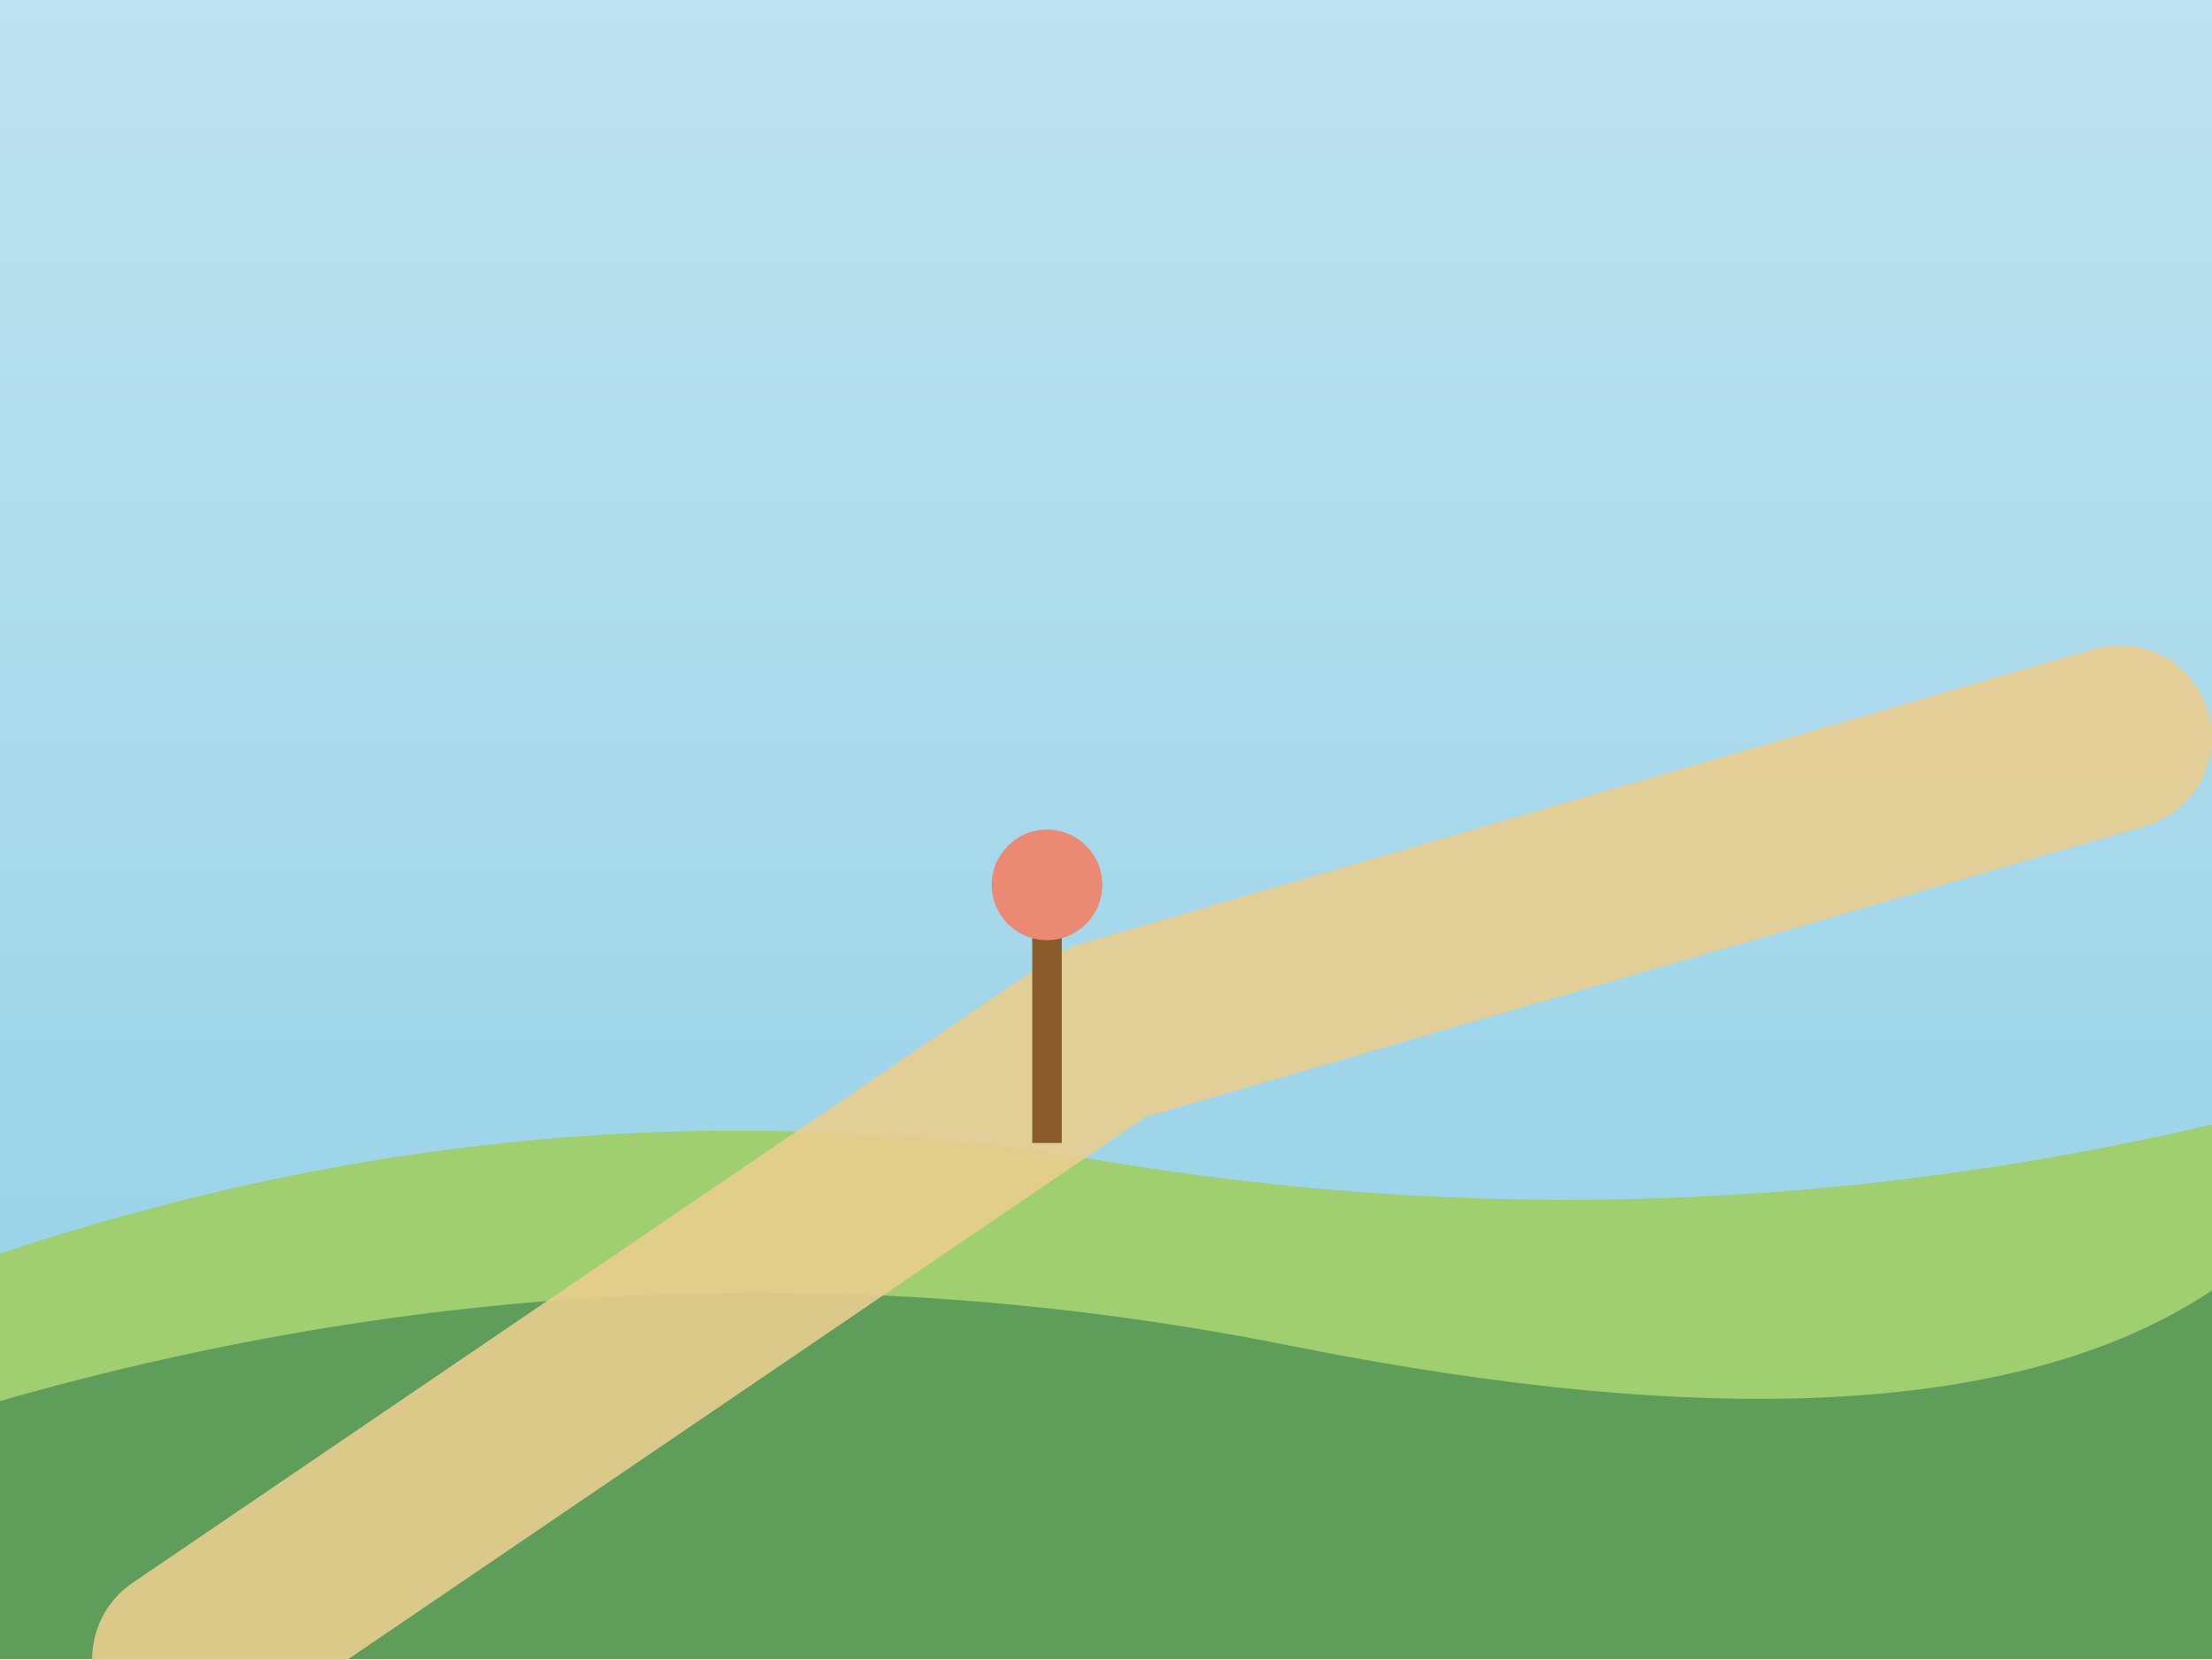
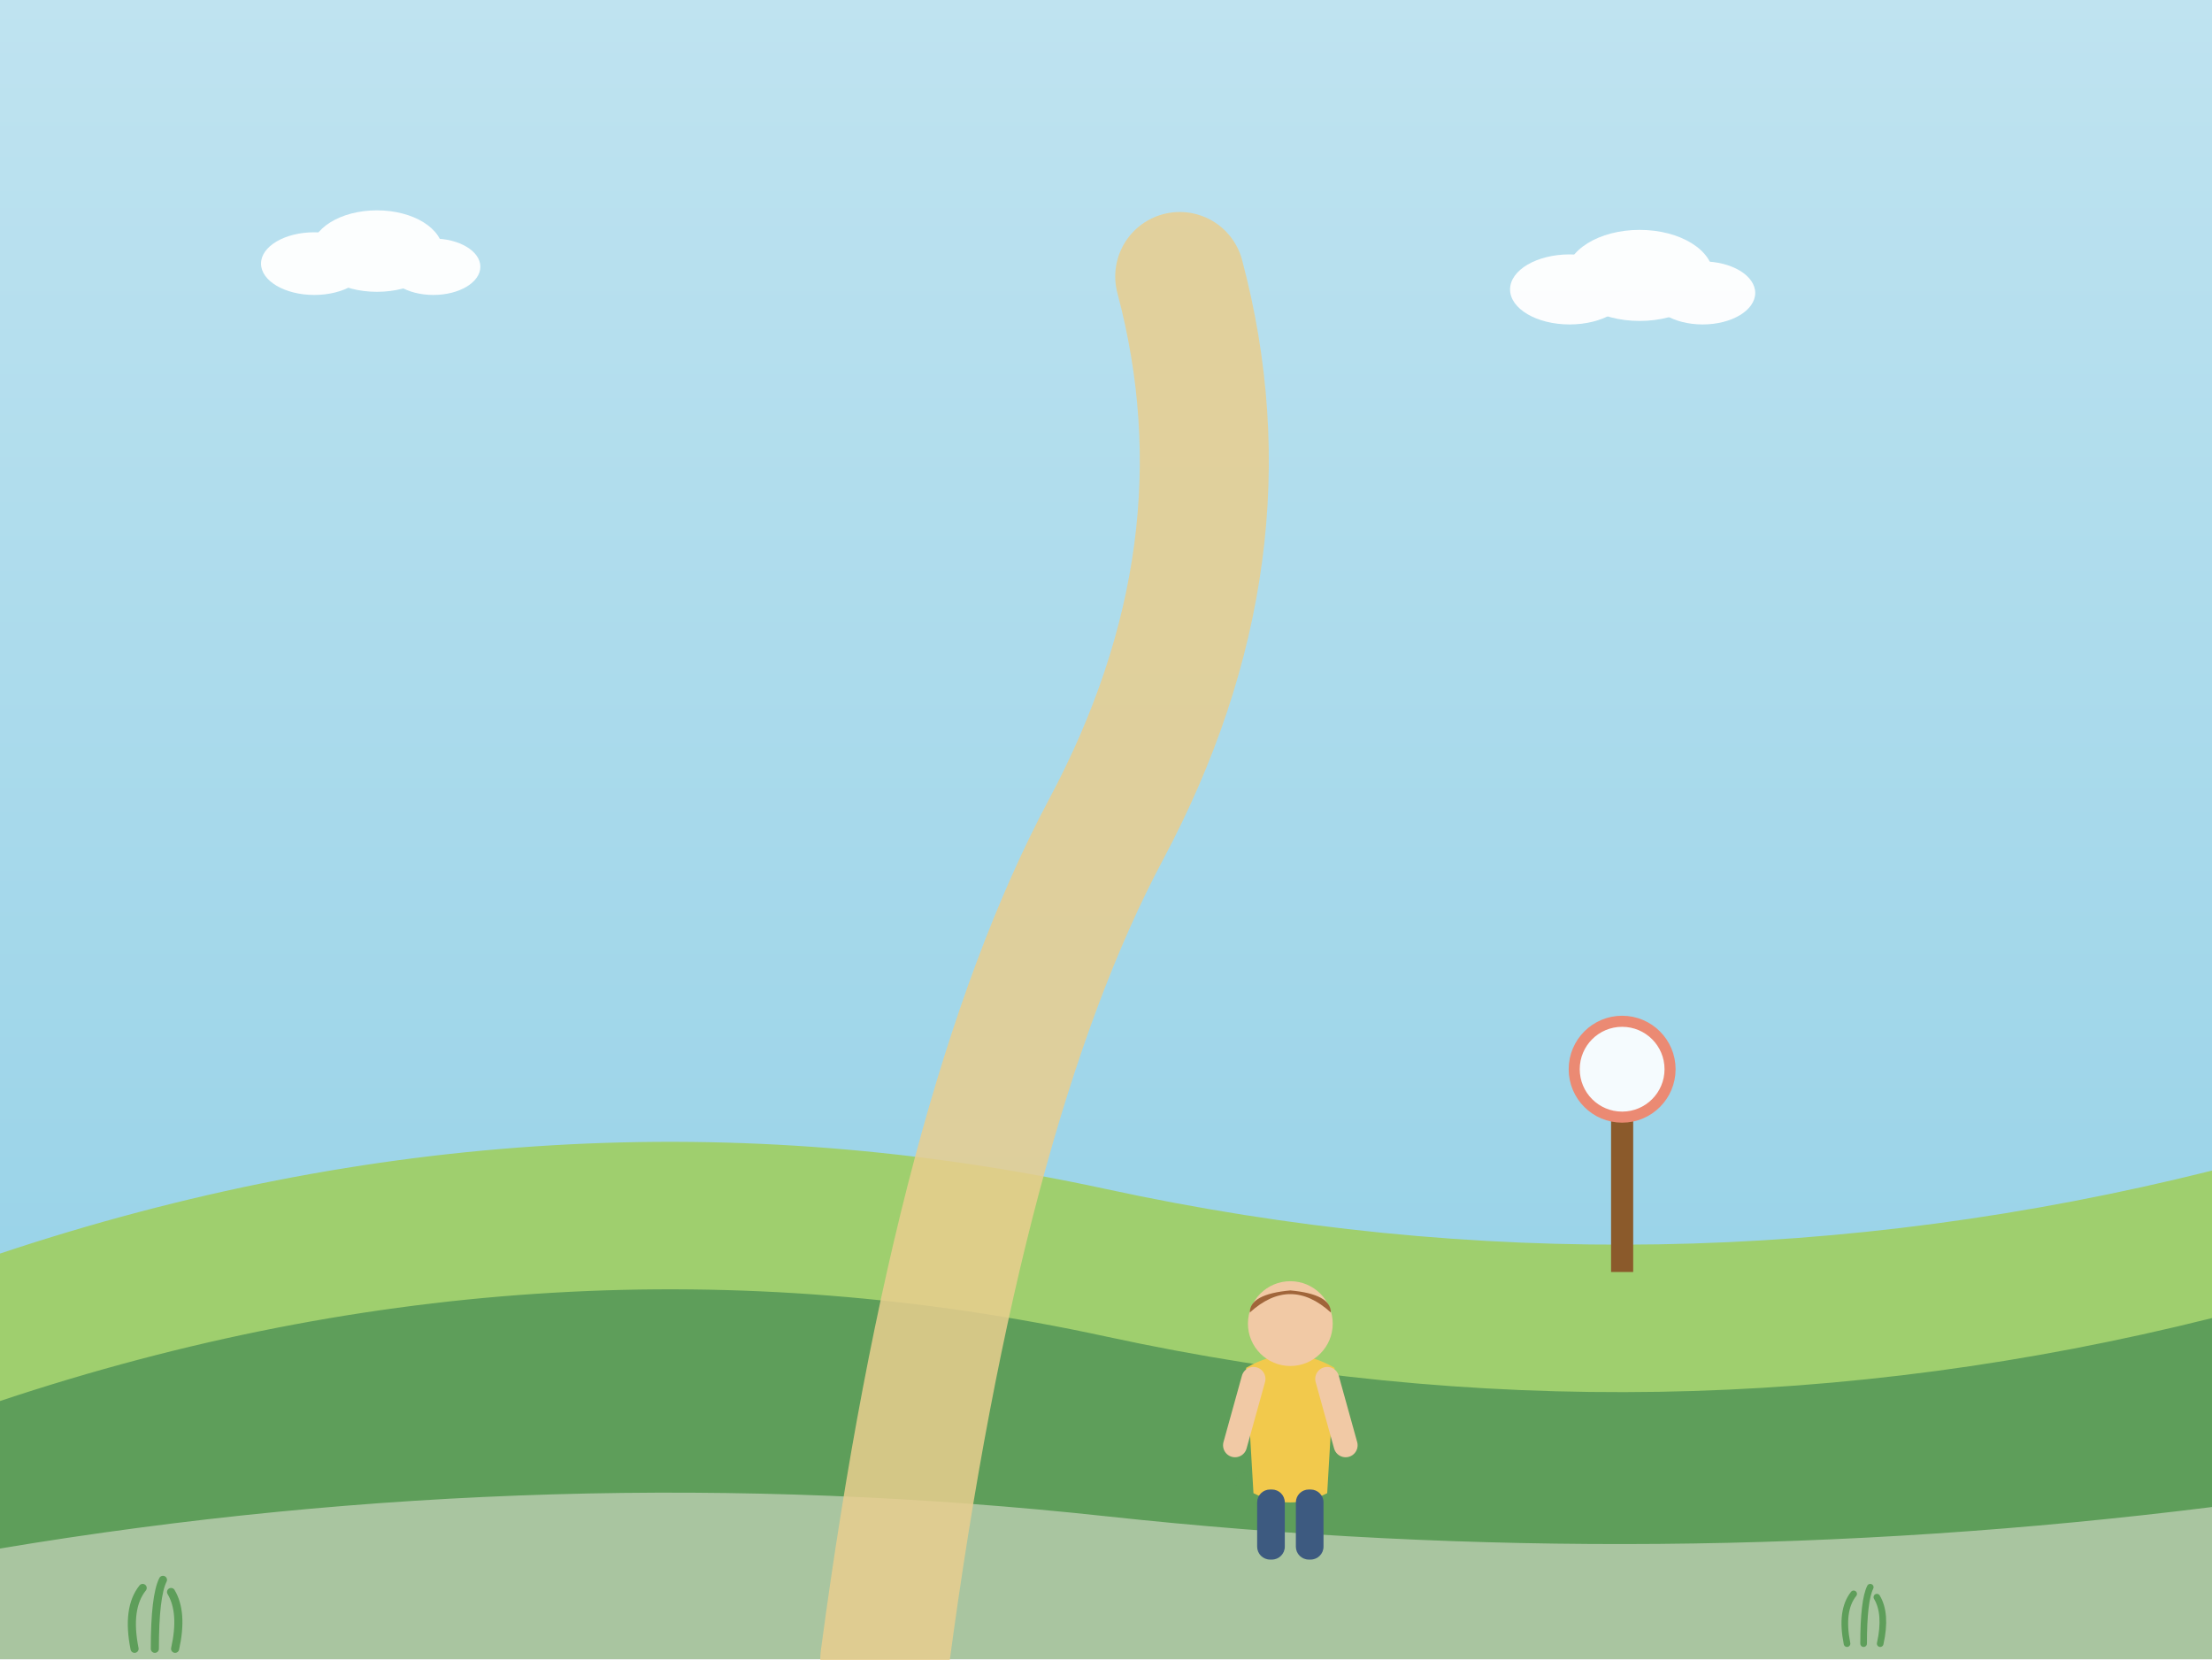
<svg xmlns="http://www.w3.org/2000/svg" viewBox="0 0 1200 900" preserveAspectRatio="xMidYMid meet" role="img">
  <defs>
-     <linearGradient id="sky58" x1="0" y1="0" x2="0" y2="1">
+     <linearGradient id="q33sky1" x1="0" y1="0" x2="0" y2="1">
      <stop offset="0" stop-color="#BFE3F0" />
      <stop offset="1" stop-color="#8FCFE6" />
    </linearGradient>
  </defs>
-   <rect width="1200" height="900" fill="url(#sky58)" />
-   <path d="M0,680 Q300,580 600,630 T1200,610 V900 H0 Z" fill="#9FCF6E" />
-   <path d="M0,760 Q350,660 700,730 T1200,700 V900 H0 Z" fill="#5E9E5A" />
-   <path d="M100,900 L600,560 L1150,400" fill="none" stroke="#E9CE8E" stroke-width="100" stroke-linecap="round" stroke-linejoin="round" opacity="0.9" />
-   <rect x="560" y="500" width="16" height="120" fill="#8B5A2B" />
-   <circle cx="568" cy="480" r="30" fill="#EB8A73" />
+   <rect width="1200" height="900" fill="url(#q33sky1)" />
+   <path d="M0,680 Q300,580 600,645 T1200,635 V900 H0 Z" fill="#9FCF6E" />
+   <path d="M0,760 Q300,660 600,725 T1200,715 V900 H0 Z" fill="#5E9E5A" />
+   <path d="M0,840 Q300,790 600,822.5 T1200,817.5 V900 H0 Z" fill="#A9C5A0" />
+   <g transform="translate(196,143) scale(0.85)" opacity="0.95">
+     <ellipse cx="-30" cy="0" rx="34" ry="20" fill="#FFFFFF" />
+     <ellipse cx="10" cy="-8" rx="42" ry="26" fill="#FFFFFF" />
+     <ellipse cx="46" cy="2" rx="30" ry="18" fill="#FFFFFF" />
+   </g>
+   <g transform="translate(880,157) scale(0.95)" opacity="0.95">
+     <ellipse cx="-30" cy="0" rx="34" ry="20" fill="#FFFFFF" />
+     <ellipse cx="10" cy="-8" rx="42" ry="26" fill="#FFFFFF" />
+     <ellipse cx="46" cy="2" rx="30" ry="18" fill="#FFFFFF" />
+   </g>
+   <g transform="translate(84,890) scale(1.1)">
+     <path d="M-10,4 Q-14,-16 -6,-26" stroke="#5E9E5A" stroke-width="4" fill="none" stroke-linecap="round" />
+     <path d="M0,4 Q0,-22 4,-30" stroke="#5E9E5A" stroke-width="4" fill="none" stroke-linecap="round" />
+     <path d="M10,4 Q14,-14 8,-24" stroke="#5E9E5A" stroke-width="4" fill="none" stroke-linecap="round" />
+   </g>
+   <g transform="translate(1011,888) scale(0.9)">
+     <path d="M-10,4 Q-14,-16 -6,-26" stroke="#5E9E5A" stroke-width="4" fill="none" stroke-linecap="round" />
+     <path d="M0,4 Q0,-22 4,-30" stroke="#5E9E5A" stroke-width="4" fill="none" stroke-linecap="round" />
+     <path d="M10,4 Q14,-14 8,-24" stroke="#5E9E5A" stroke-width="4" fill="none" stroke-linecap="round" />
+   </g>
+   <path d="M480,900 Q520,600 600,450 Q680,300 640,150" stroke="#E9CE8E" stroke-width="70" fill="none" stroke-linecap="round" opacity="0.85" />
+   <g transform="translate(880,600)">
+     <rect x="-6" y="0" width="12" height="90" fill="#8B5A2B" />
+     <circle cx="0" cy="-20" r="26" fill="#F5FBFE" stroke="#EB8A73" stroke-width="6" />
+   </g>
+   <g transform="translate(700,800) scale(1)">
+     <ellipse cx="0" cy="4" rx="30" ry="9.6" fill="#5E9E5A" opacity="0.22" />
+     <path d="M-24,-58 Q0,-72 24,-58 L20,10 Q0,20 -20,10 Z" fill="#F2C94C" />
+     <rect x="-18" y="8" width="15" height="38" rx="7" fill="#3D5A80" />
+     <rect x="3" y="8" width="15" height="38" rx="7" fill="#3D5A80" />
+     <path d="M-20,-52 L-30,-16" stroke="#F1C9A5" stroke-width="13" stroke-linecap="round" />
+     <path d="M20,-52 L30,-16" stroke="#F1C9A5" stroke-width="13" stroke-linecap="round" />
+     <circle cx="0" cy="-82" r="23" fill="#F1C9A5" />
+     <path d="M-22,-88 Q0,-108 22,-88 Q22,-98 0,-100 Q-22,-98 -22,-88 Z" fill="#A0653A" />
+   </g>
</svg>
